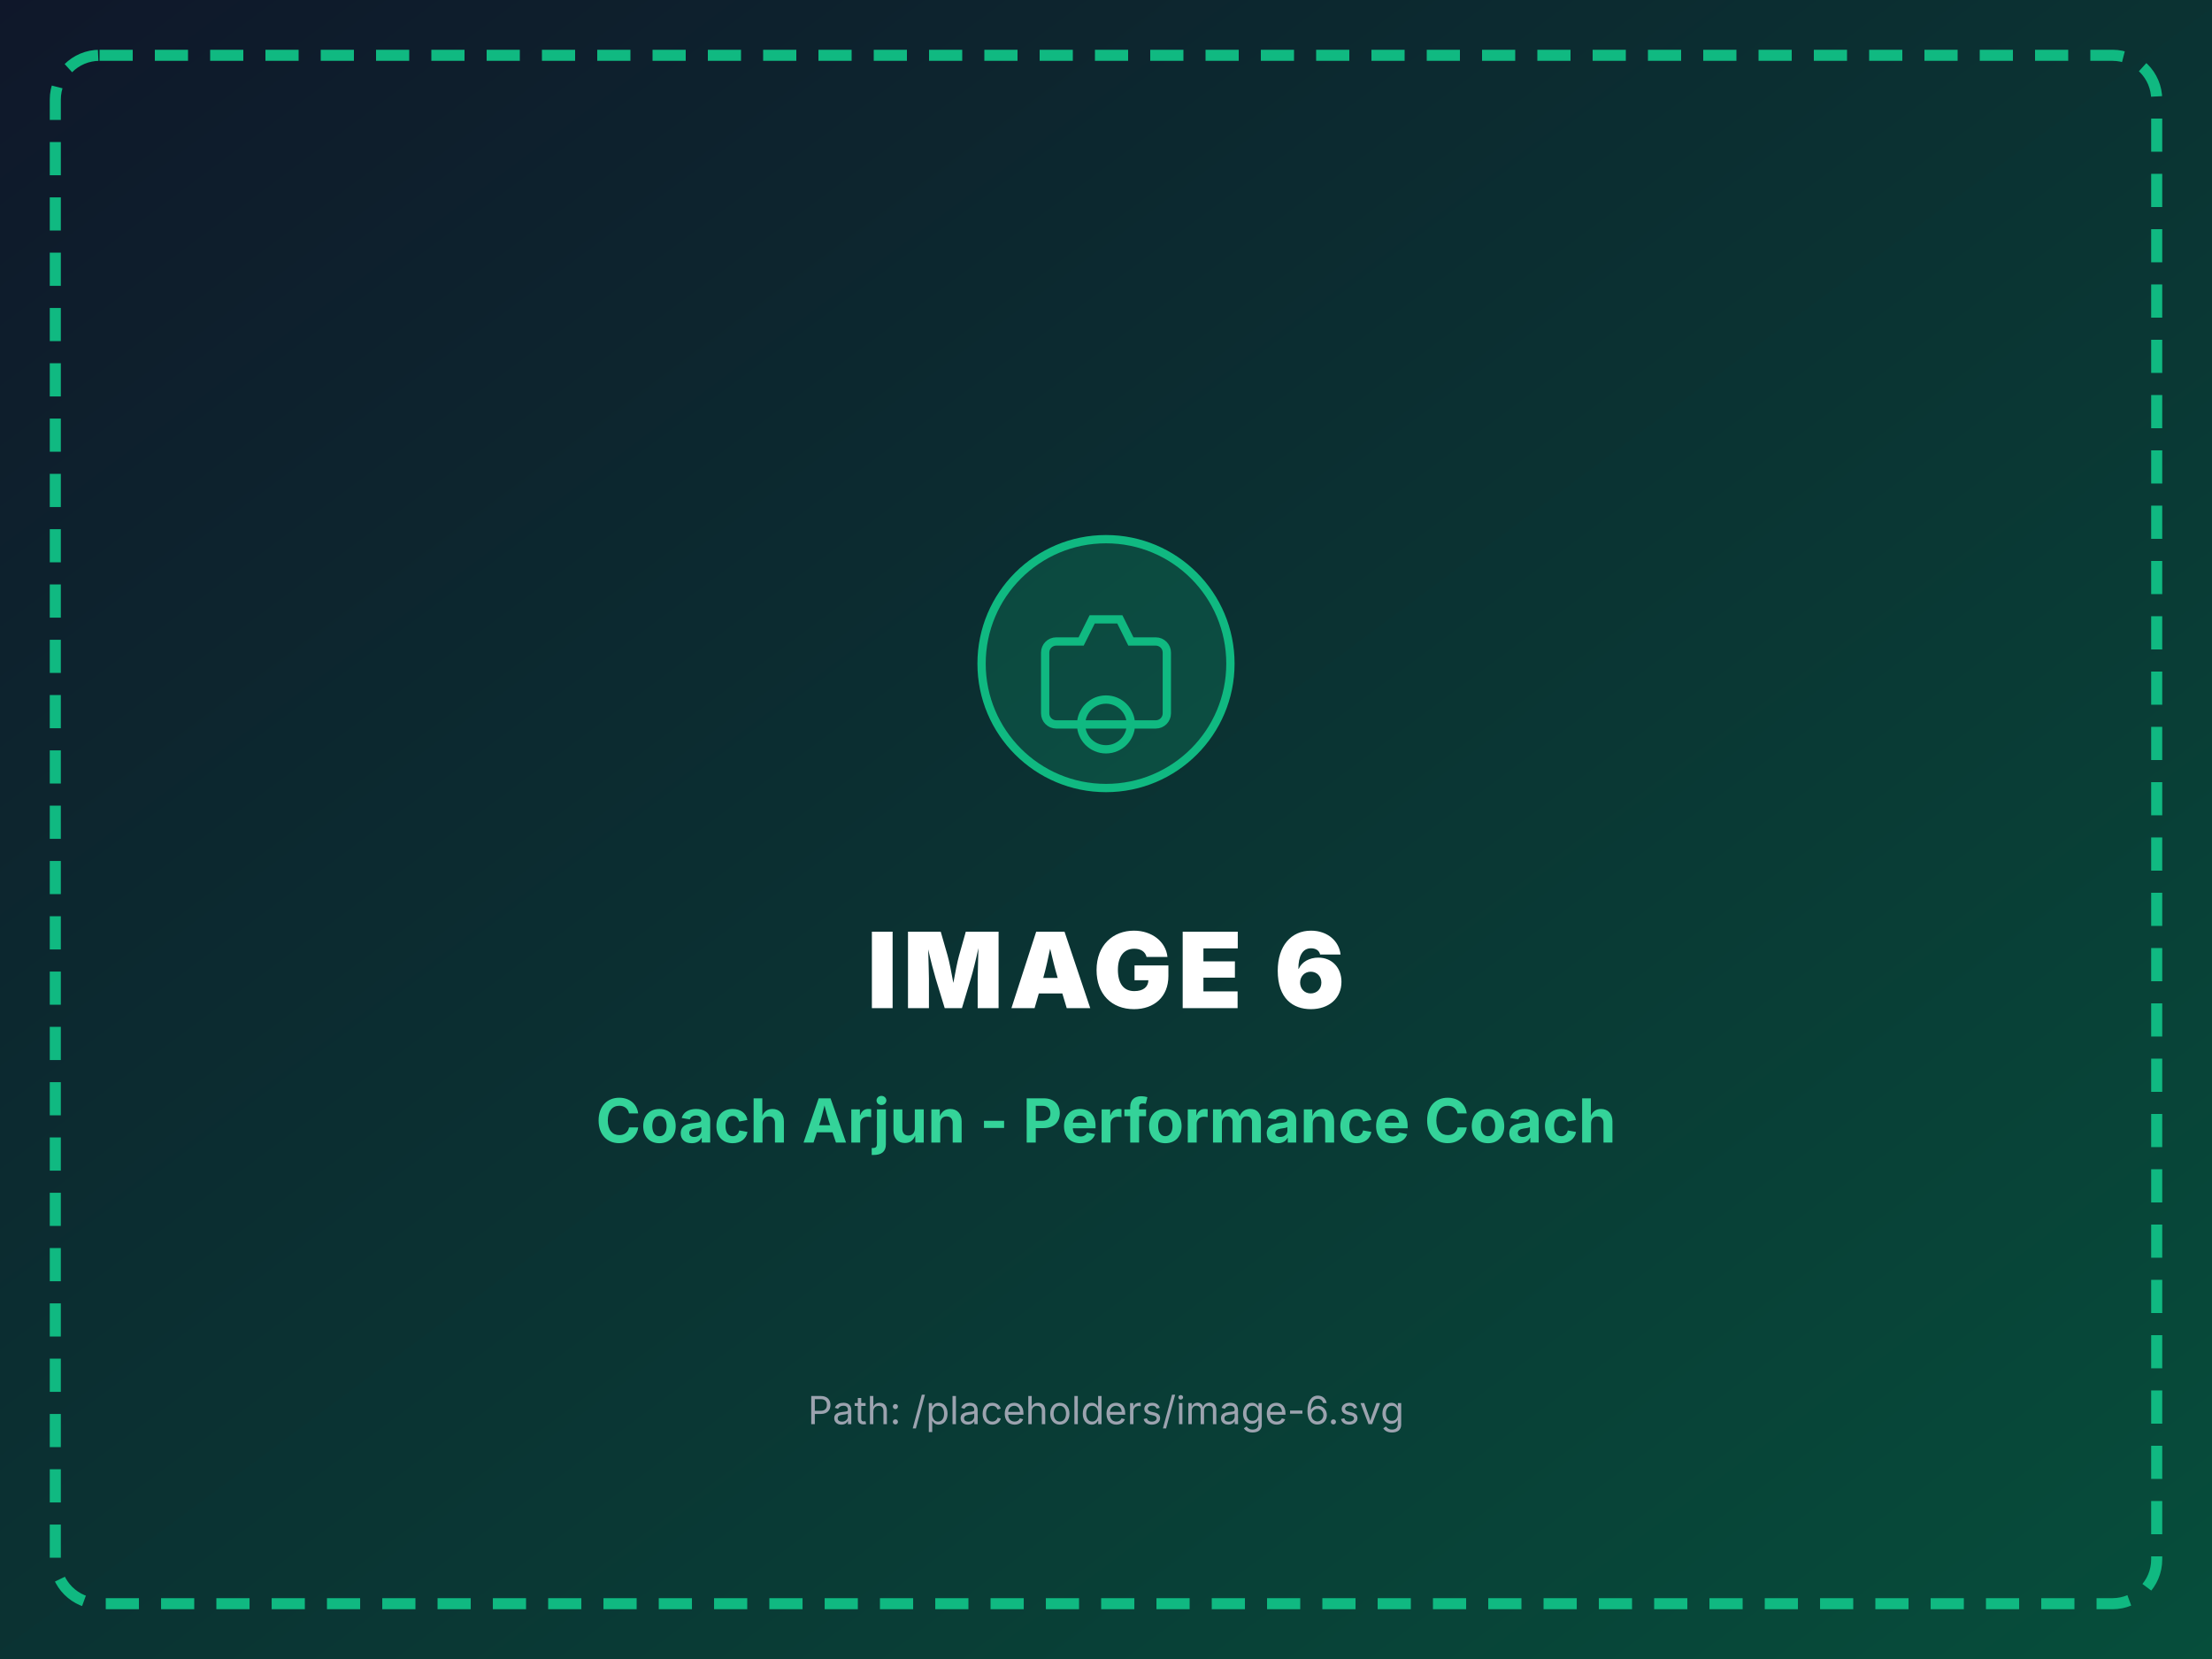
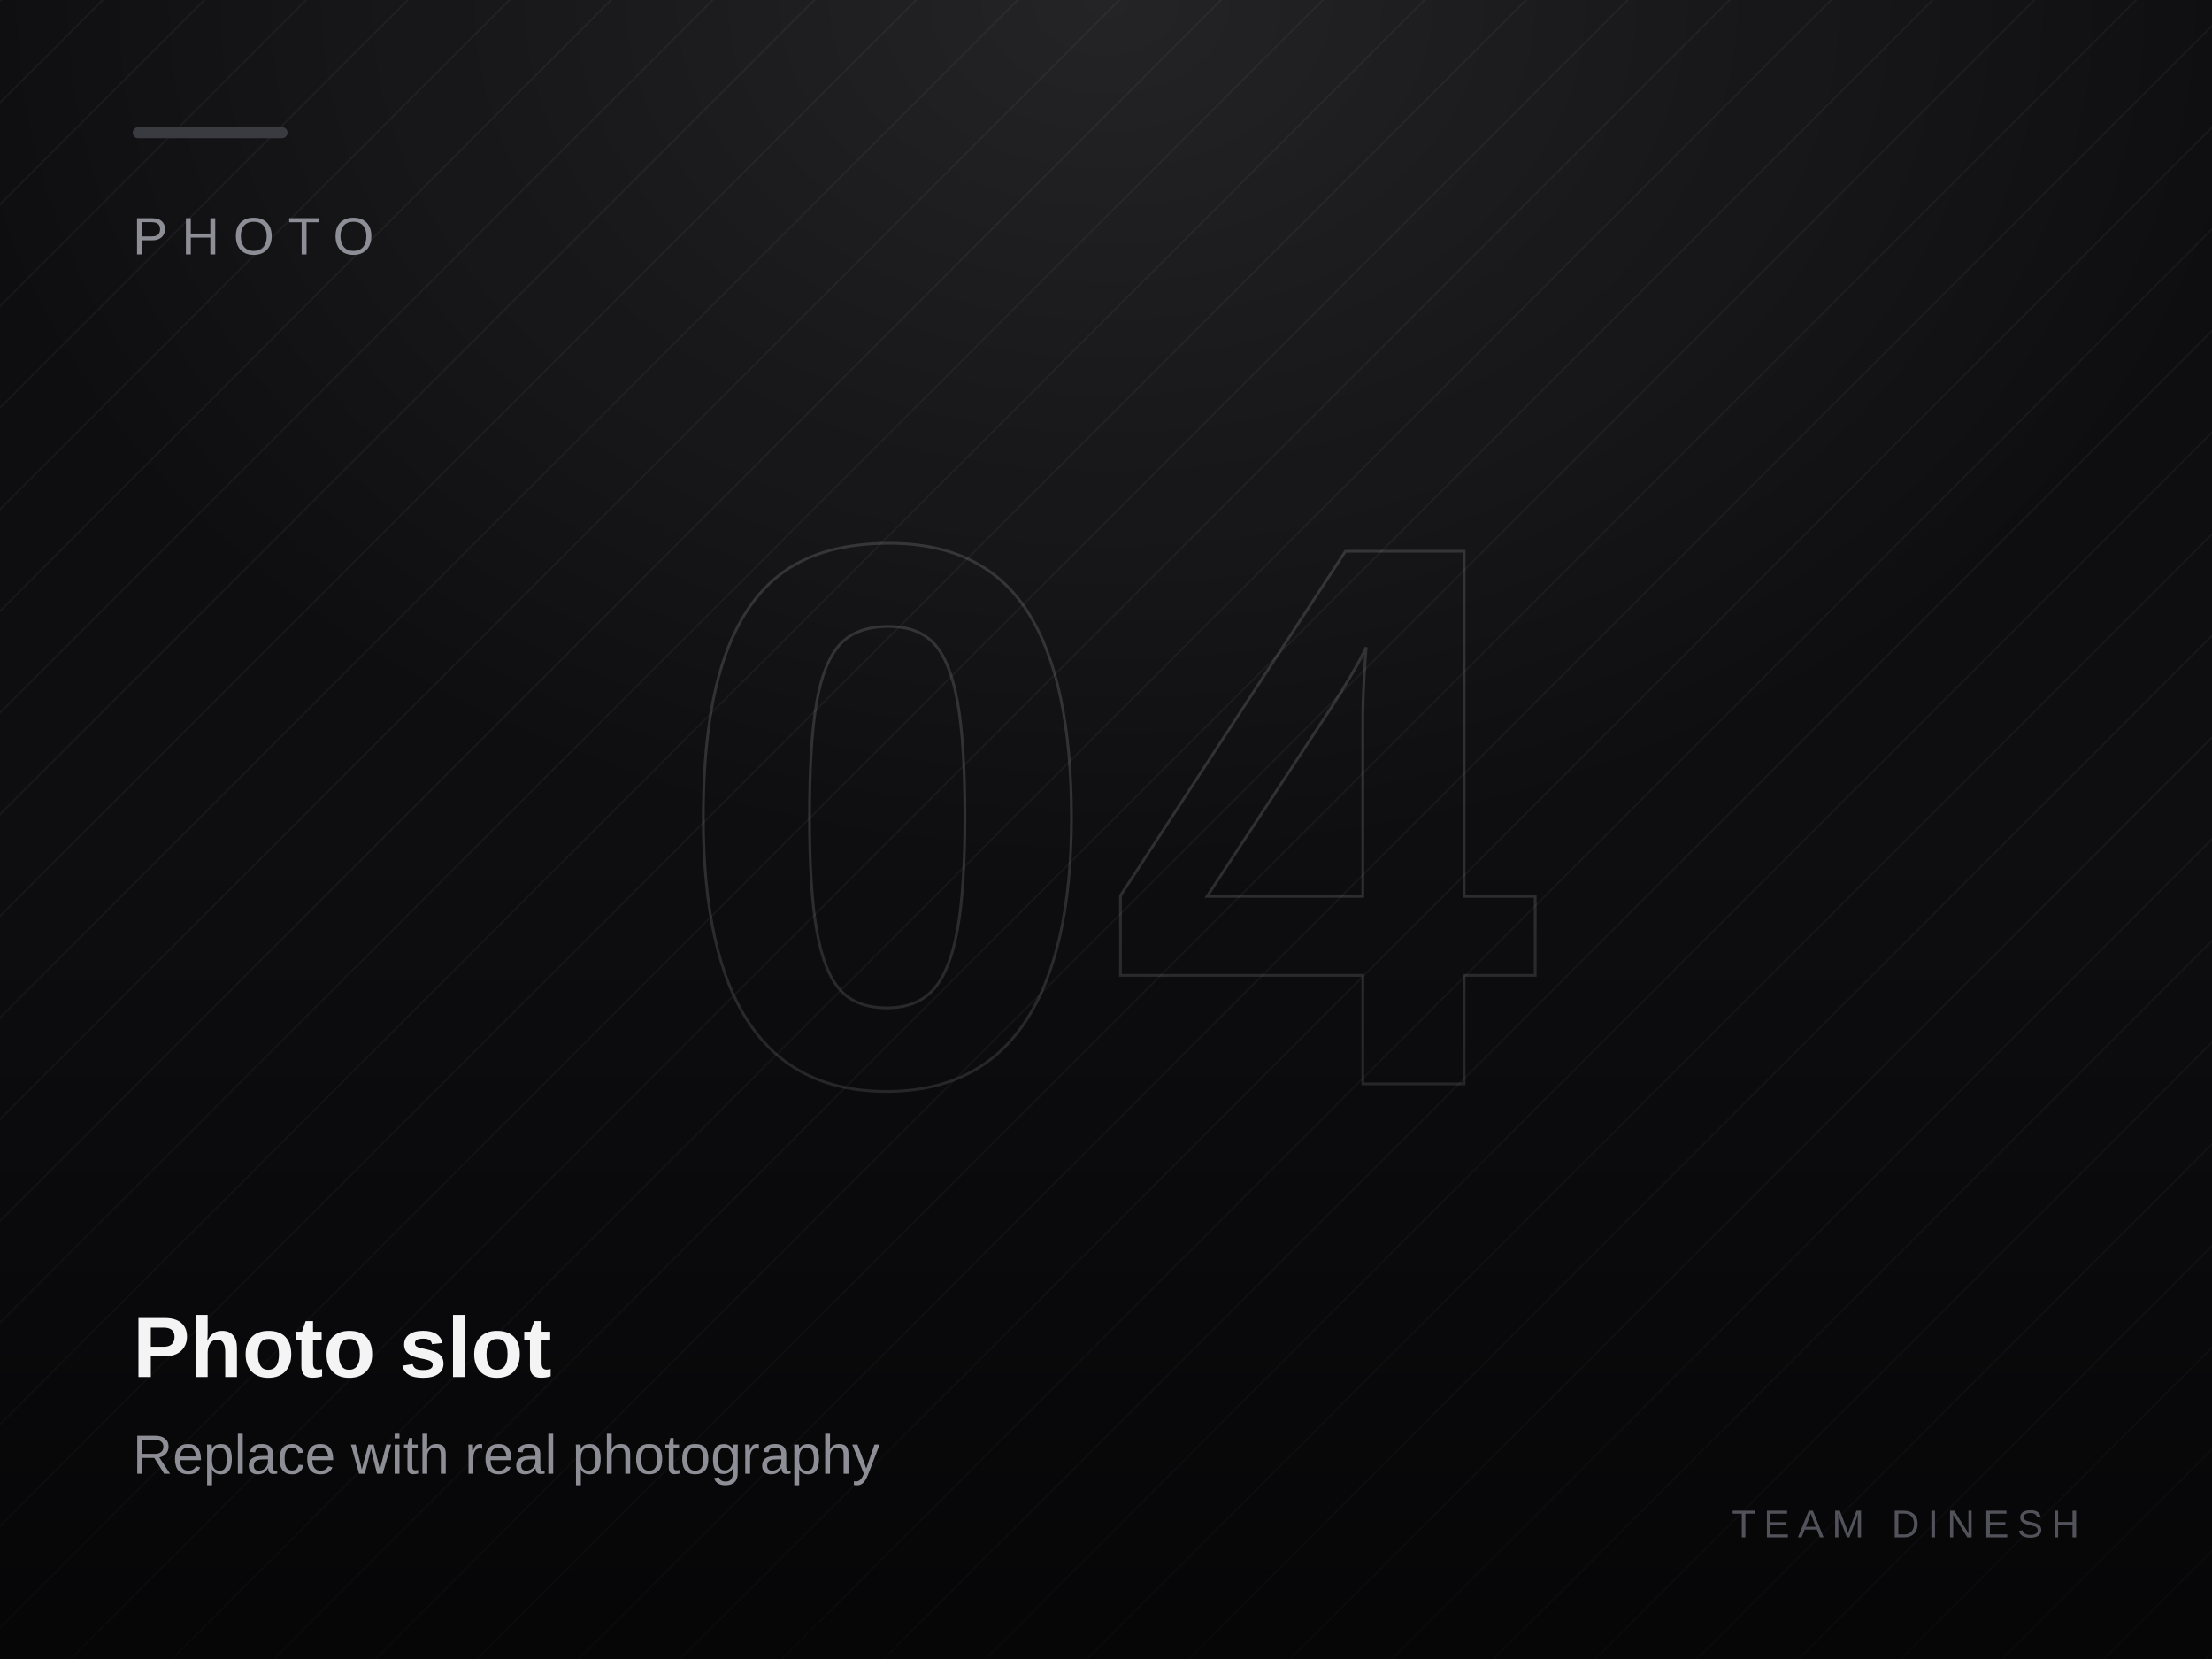
<svg xmlns="http://www.w3.org/2000/svg" width="800" height="600" viewBox="0 0 800 600">
  <defs>
-     <linearGradient id="bg-6" x1="0%" y1="0%" x2="100%" y2="100%">
-       <stop offset="0%" stop-color="#0f172a" />
-       <stop offset="100%" stop-color="#064e3b" />
+     <radialGradient id="glow" cx="50%" cy="0%" r="95%">
+       <stop offset="0%" stop-color="#ffffff" stop-opacity="0.09" />
+       <stop offset="55%" stop-color="#ffffff" stop-opacity="0" />
+     </radialGradient>
+     <pattern id="lines" width="26" height="26" patternTransform="rotate(45)" patternUnits="userSpaceOnUse">
+       <line x1="0" y1="0" x2="0" y2="26" stroke="#ffffff" stroke-opacity="0.05" stroke-width="1" />
+     </pattern>
+     <linearGradient id="vig" x1="0" y1="0" x2="0" y2="1">
+       <stop offset="50%" stop-color="#000000" stop-opacity="0" />
+       <stop offset="100%" stop-color="#000000" stop-opacity="0.6" />
    </linearGradient>
  </defs>
-   <rect width="100%" height="100%" fill="url(#bg-6)" />
-   <rect x="20" y="20" width="760" height="560" rx="16" fill="none" stroke="#10b981" stroke-width="4" stroke-dasharray="12 8" />
-   <g transform="translate(400, 240)" text-anchor="middle">
-     <circle r="45" fill="#10b981" fill-opacity="0.2" stroke="#10b981" stroke-width="3" />
-     <path d="M-18 -8 h9 l4 -8 h10 l4 8 h9 a4 4 0 0 1 4 4 v22 a4 4 0 0 1 -4 4 h-36 a4 4 0 0 1 -4 -4 v-22 a4 4 0 0 1 4 -4 z M 0 13 a9 9 0 1 0 0.001 0" fill="none" stroke="#10b981" stroke-width="3" />
-   </g>
-   <text x="50%" y="350" dominant-baseline="middle" text-anchor="middle" font-family="system-ui, -apple-system, sans-serif" font-size="38" font-weight="900" fill="#ffffff" letter-spacing="2">
-     IMAGE 6
-   </text>
-   <text x="50%" y="405" dominant-baseline="middle" text-anchor="middle" font-family="system-ui, -apple-system, sans-serif" font-size="22" font-weight="700" fill="#34d399">
-     Coach Arjun - Performance Coach
-   </text>
-   <text x="50%" y="510" dominant-baseline="middle" text-anchor="middle" font-family="system-ui, -apple-system, sans-serif" font-size="14" fill="#9ca3af">
-     Path: /placeholders/image-6.svg
-   </text>
+   <rect width="800" height="600" fill="#0e0e11" />
+   <rect width="800" height="600" fill="url(#glow)" />
+   <rect width="800" height="600" fill="url(#lines)" />
+   <text x="400" y="392" text-anchor="middle" font-family="'Arial Narrow', Arial, Helvetica, sans-serif" font-weight="900" font-size="280" letter-spacing="2" fill="none" stroke="#ffffff" stroke-opacity="0.14">04</text>
+   <rect width="800" height="600" fill="url(#vig)" />
+   <rect x="48" y="46" width="56" height="4" rx="2" fill="#3a3a41" />
+   <text x="48" y="92" font-family="Arial, Helvetica, sans-serif" font-size="19" letter-spacing="5" fill="#8e8e96">PHOTO</text>
+   <text x="48" y="498" font-family="Arial, Helvetica, sans-serif" font-size="31" font-weight="700" fill="#f4f4f5">Photo slot</text>
+   <text x="48" y="533" font-family="Arial, Helvetica, sans-serif" font-size="20" fill="#8e8e96">Replace with real photography</text>
+   <text x="752" y="556" text-anchor="end" font-family="Arial, Helvetica, sans-serif" font-size="14" letter-spacing="3" fill="#52525b">TEAM DINESH</text>
</svg>
